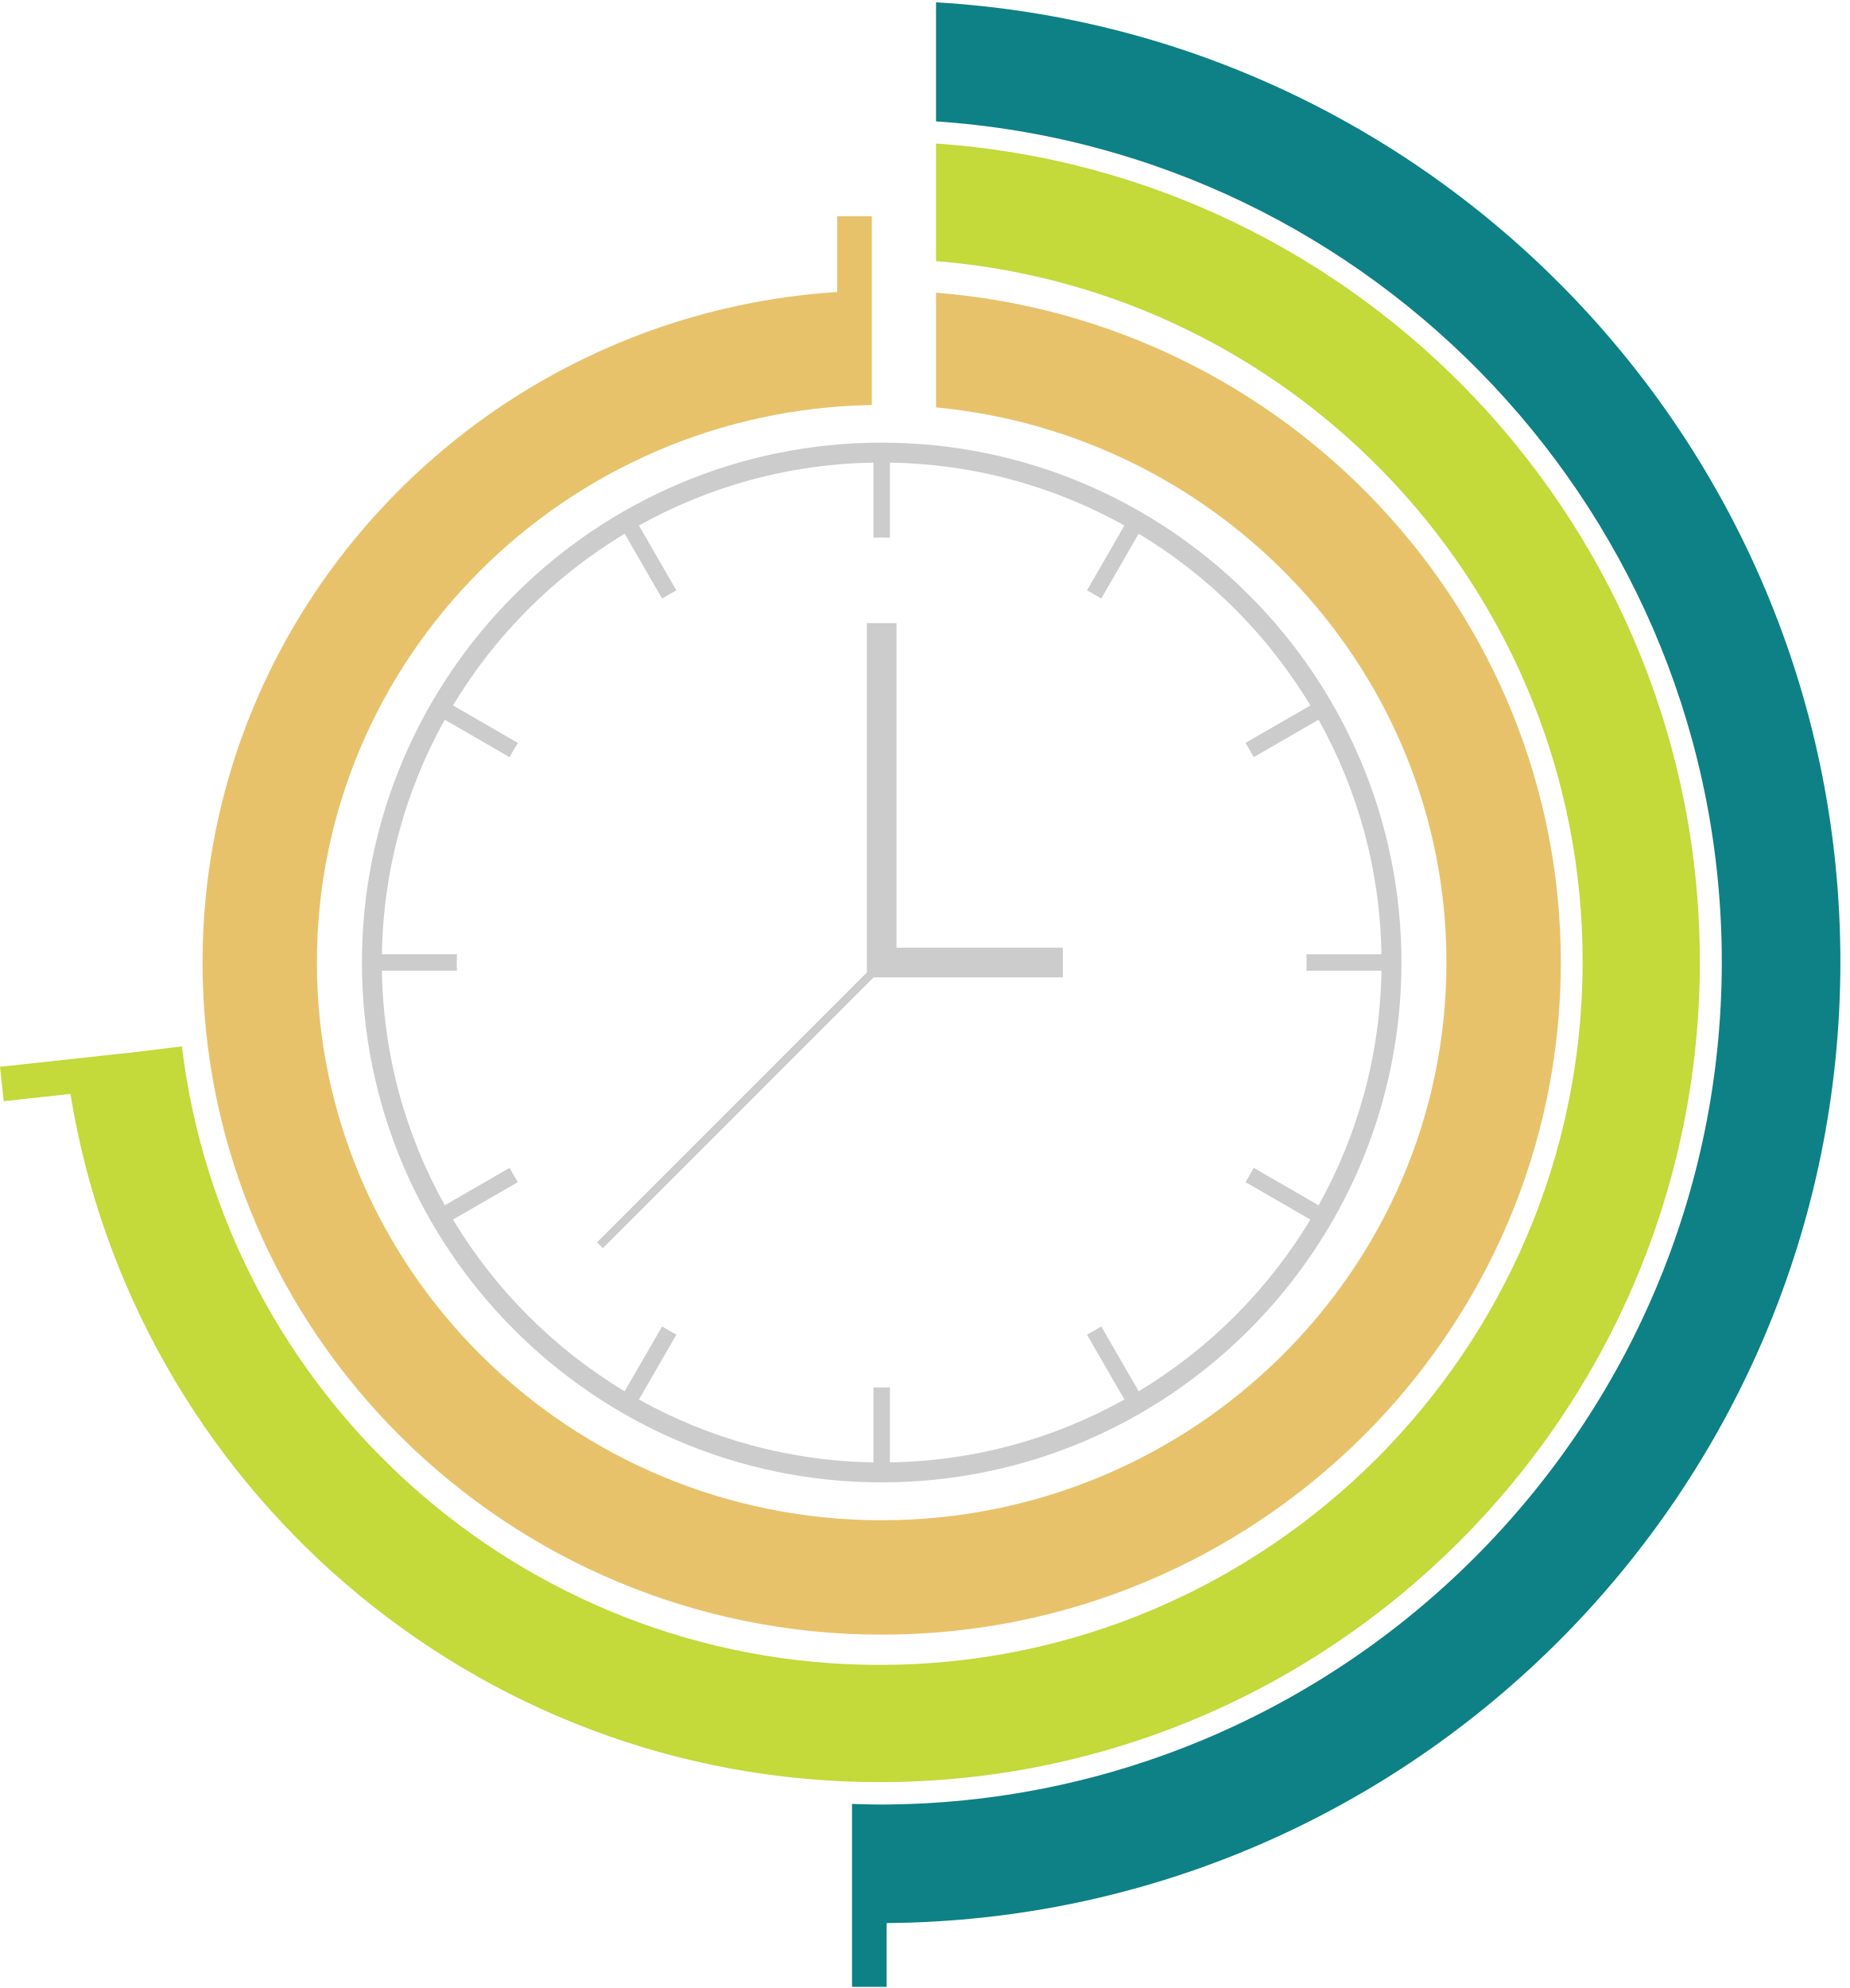
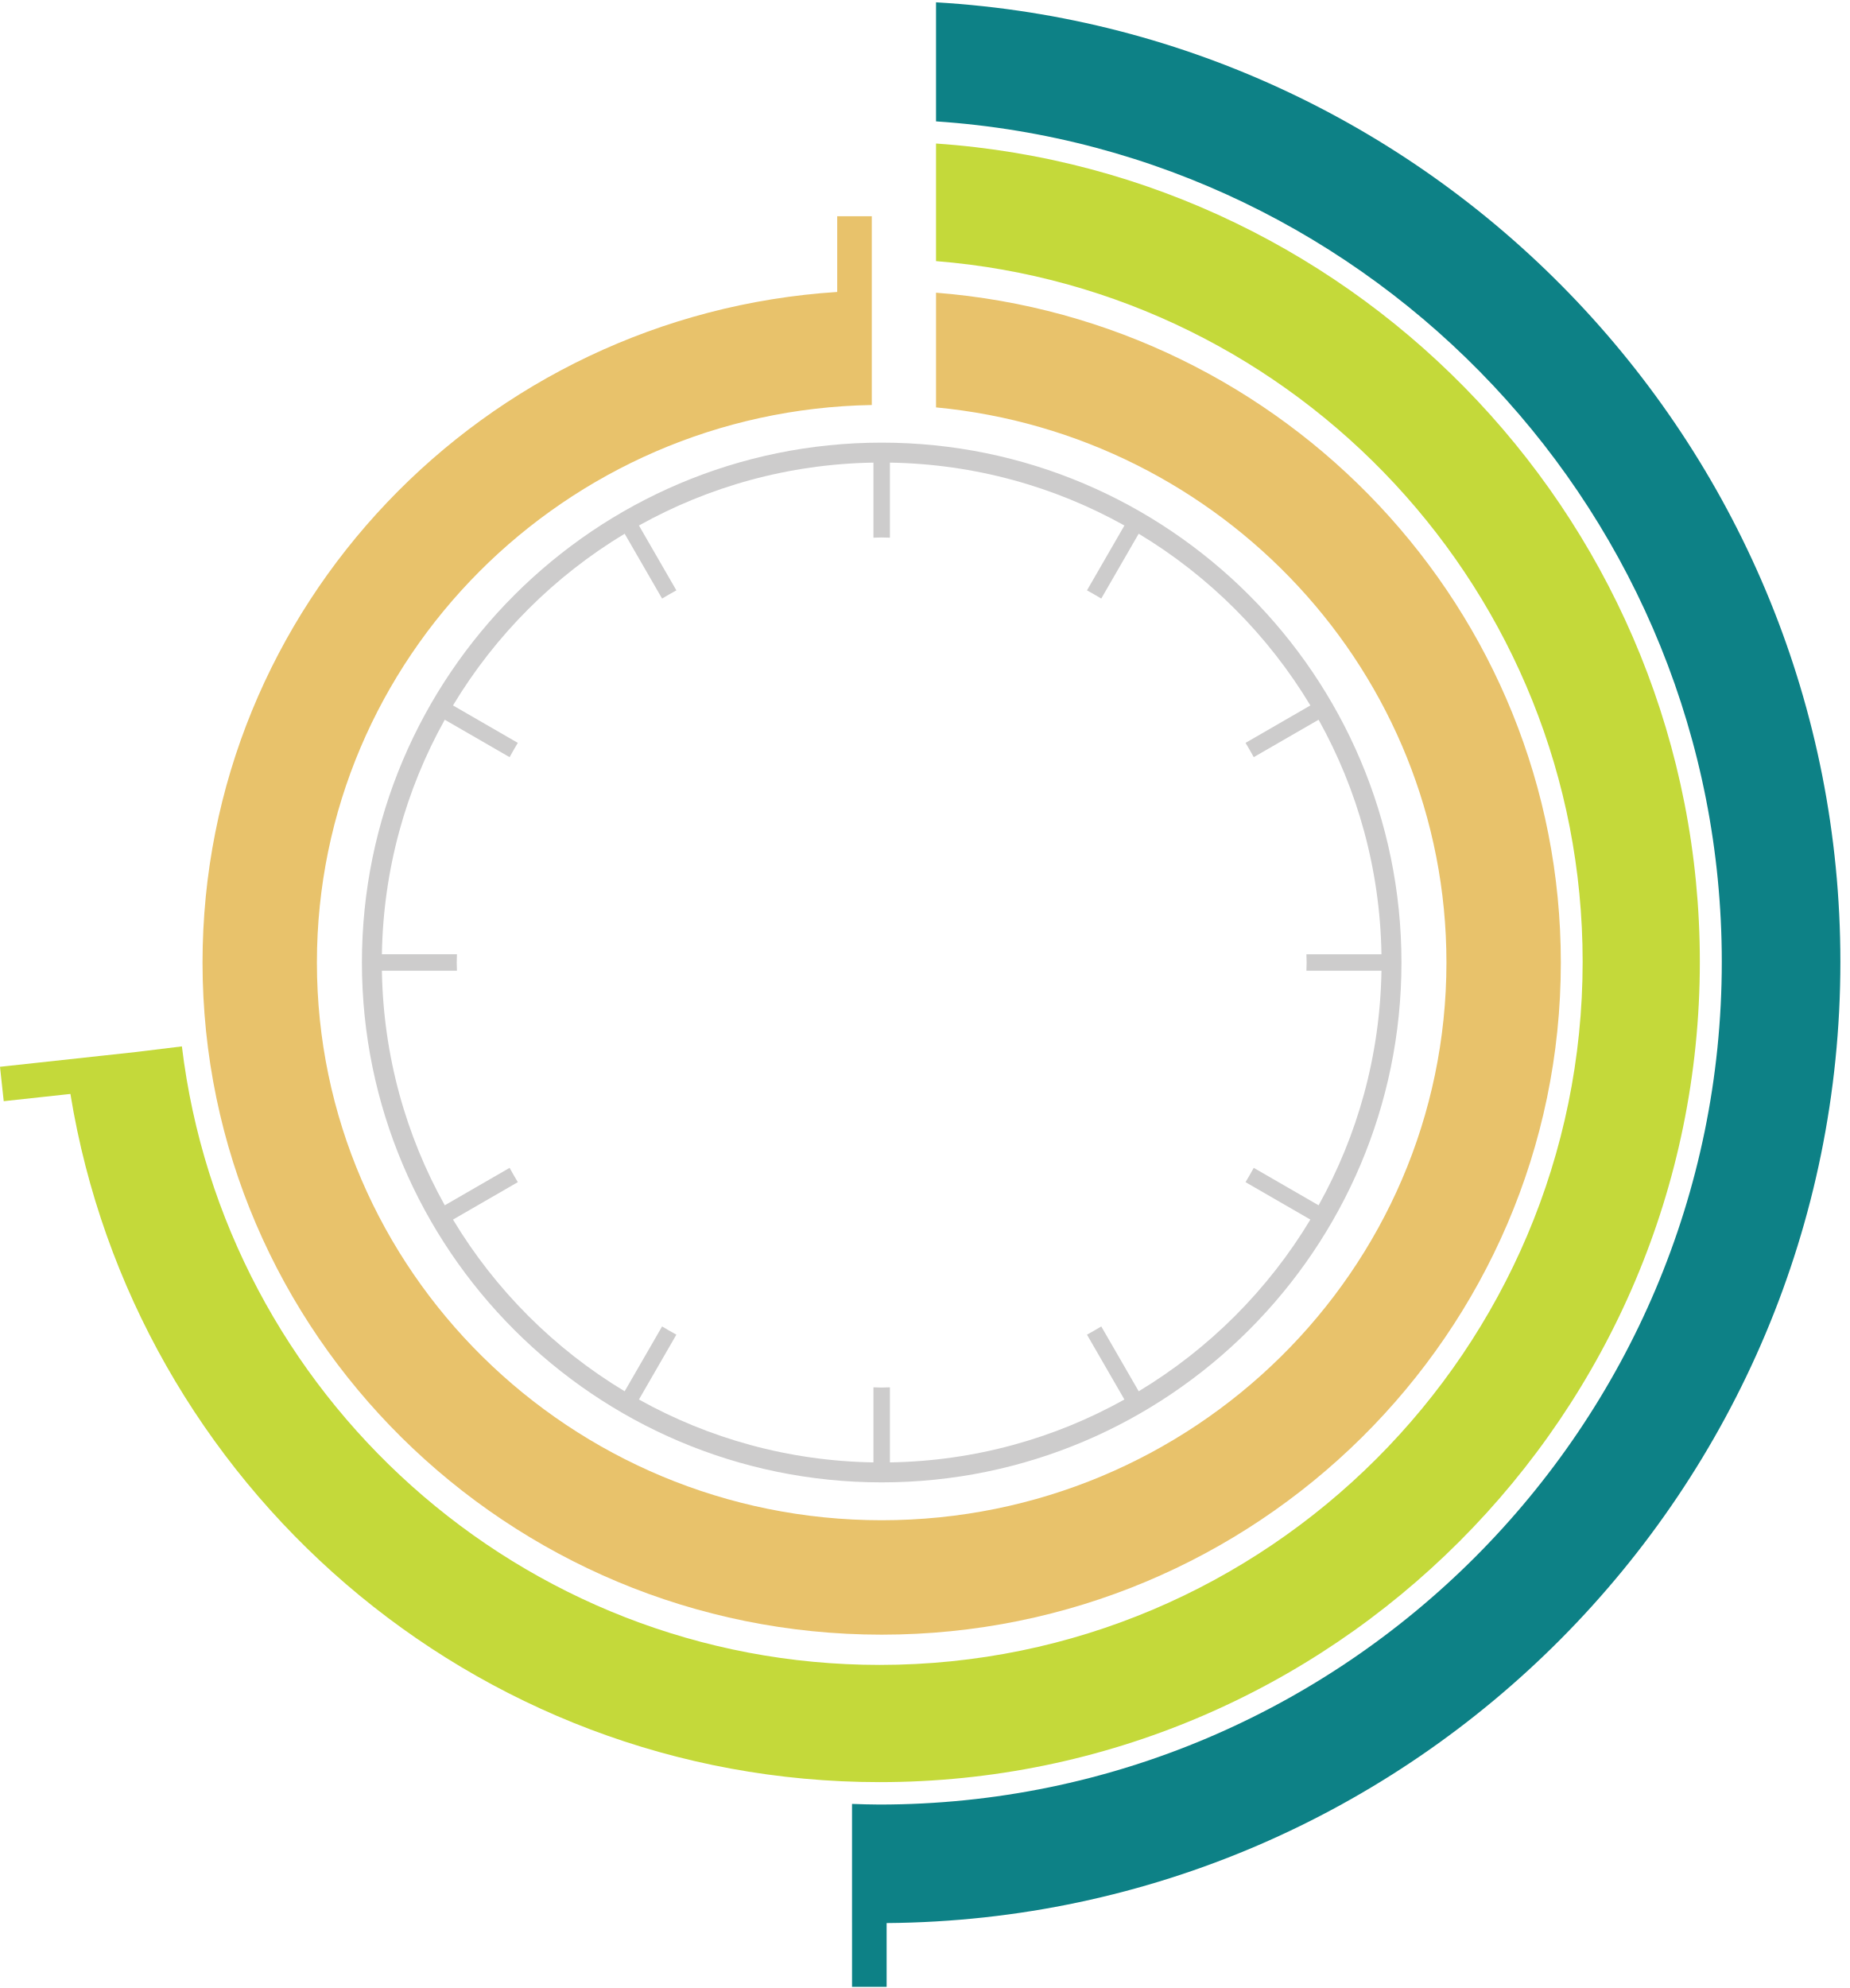
<svg xmlns="http://www.w3.org/2000/svg" width="100%" height="100%" viewBox="0 0 780 838" version="1.1" xml:space="preserve" style="fill-rule:evenodd;clip-rule:evenodd;stroke-linejoin:round;stroke-miterlimit:1.414;">
  <g transform="matrix(4.16667,0,0,4.16667,0,0)">
    <path d="M94.717,29.611L94.717,41.215C123.658,43.957 146.366,68.094 146.366,97.374C146.366,128.486 120.729,153.798 89.217,153.798C57.706,153.798 32.068,128.486 32.068,97.374C32.068,66.592 57.167,41.504 88.217,40.973L88.217,40.374L88.217,29.399L88.217,21.874L84.717,21.874L84.717,29.537C48.914,31.839 20.494,61.376 20.494,97.374C20.494,134.869 51.323,165.374 89.217,165.374C127.111,165.374 157.941,134.869 157.941,97.374C157.941,61.712 130.047,32.396 94.717,29.611Z" style="fill:rgb(232,194,107);fill-rule:nonzero;" />
    <path d="M186.229,97.311C186.229,45.614 145.68,3.215 94.717,0.234L94.717,12.28C139.056,15.245 174.229,52.235 174.229,97.311C174.229,144.317 135.985,182.56 88.978,182.56C88.053,182.56 87.136,182.525 86.217,182.496L86.217,194.496L86.218,194.496L86.218,201L89.718,201L89.718,194.55C143.003,194.151 186.229,150.687 186.229,97.311Z" style="fill:rgb(13,129,134);fill-rule:nonzero;" />
    <path d="M94.717,14.521L94.717,26.416C131.282,29.338 160.149,59.992 160.149,97.295C160.149,136.522 128.235,168.434 89.009,168.434C52.682,168.434 22.653,141.059 18.406,105.86L13.784,106.426L0,107.924L0.377,111.403L7.125,110.671C13.543,150.094 47.8,180.292 89.009,180.292C134.774,180.292 172.007,143.059 172.007,97.295C172.007,53.451 137.826,17.468 94.717,14.521Z" style="fill:rgb(196,217,58);fill-rule:nonzero;" />
    <path d="M133.429,121.936L126.868,118.148C126.599,118.635 126.324,119.119 126.036,119.594L132.597,123.381C128.315,130.494 122.338,136.471 115.226,140.752L111.438,134.192C110.963,134.48 110.479,134.755 109.992,135.024L113.779,141.584C106.729,145.516 98.648,147.806 90.051,147.946L90.051,140.352C89.773,140.358 89.497,140.374 89.217,140.374C88.938,140.374 88.662,140.358 88.384,140.352L88.384,147.946C79.786,147.806 71.705,145.516 64.654,141.584L68.442,135.023C67.955,134.755 67.472,134.48 66.997,134.192L63.21,140.752C56.097,136.471 50.119,130.494 45.839,123.381L52.398,119.594C52.111,119.119 51.836,118.635 51.567,118.149L45.007,121.936C41.074,114.885 38.785,106.805 38.644,98.208L46.238,98.208C46.232,97.93 46.217,97.653 46.217,97.374C46.217,97.094 46.232,96.818 46.238,96.54L38.644,96.54C38.785,87.943 41.074,79.862 45.006,72.813L51.566,76.6C51.835,76.113 52.11,75.629 52.397,75.154L45.838,71.367C50.119,64.254 56.097,58.276 63.21,53.996L66.997,60.555C67.472,60.268 67.955,59.993 68.442,59.724L64.655,53.164C71.705,49.232 79.786,46.941 88.384,46.801L88.384,54.395C88.662,54.389 88.938,54.374 89.217,54.374C89.497,54.374 89.773,54.389 90.051,54.395L90.051,46.801C98.649,46.942 106.729,49.232 113.78,53.164L109.993,59.724C110.479,59.993 110.962,60.267 111.437,60.554L115.224,53.995C122.337,58.275 128.315,64.254 132.597,71.367L126.037,75.154C126.324,75.629 126.599,76.112 126.868,76.599L133.429,72.812C137.361,79.862 139.651,87.943 139.791,96.541L132.196,96.541C132.202,96.819 132.218,97.095 132.218,97.374C132.218,97.653 132.202,97.93 132.196,98.208L139.791,98.208C139.651,106.805 137.361,114.885 133.429,121.936ZM89.217,44.78C60.216,44.78 36.623,68.374 36.623,97.374C36.623,126.374 60.216,149.967 89.217,149.967C118.219,149.967 141.813,126.374 141.813,97.374C141.813,68.374 118.219,44.78 89.217,44.78Z" style="fill:rgb(205,204,204);fill-rule:nonzero;" />
-     <path d="M90.717,95.874L90.717,63.041L87.717,63.041L87.717,98.382L60.415,125.684L61.004,126.274L88.404,98.874L107.549,98.874L107.549,95.874L90.717,95.874Z" style="fill:rgb(205,204,204);fill-rule:nonzero;" />
  </g>
</svg>
